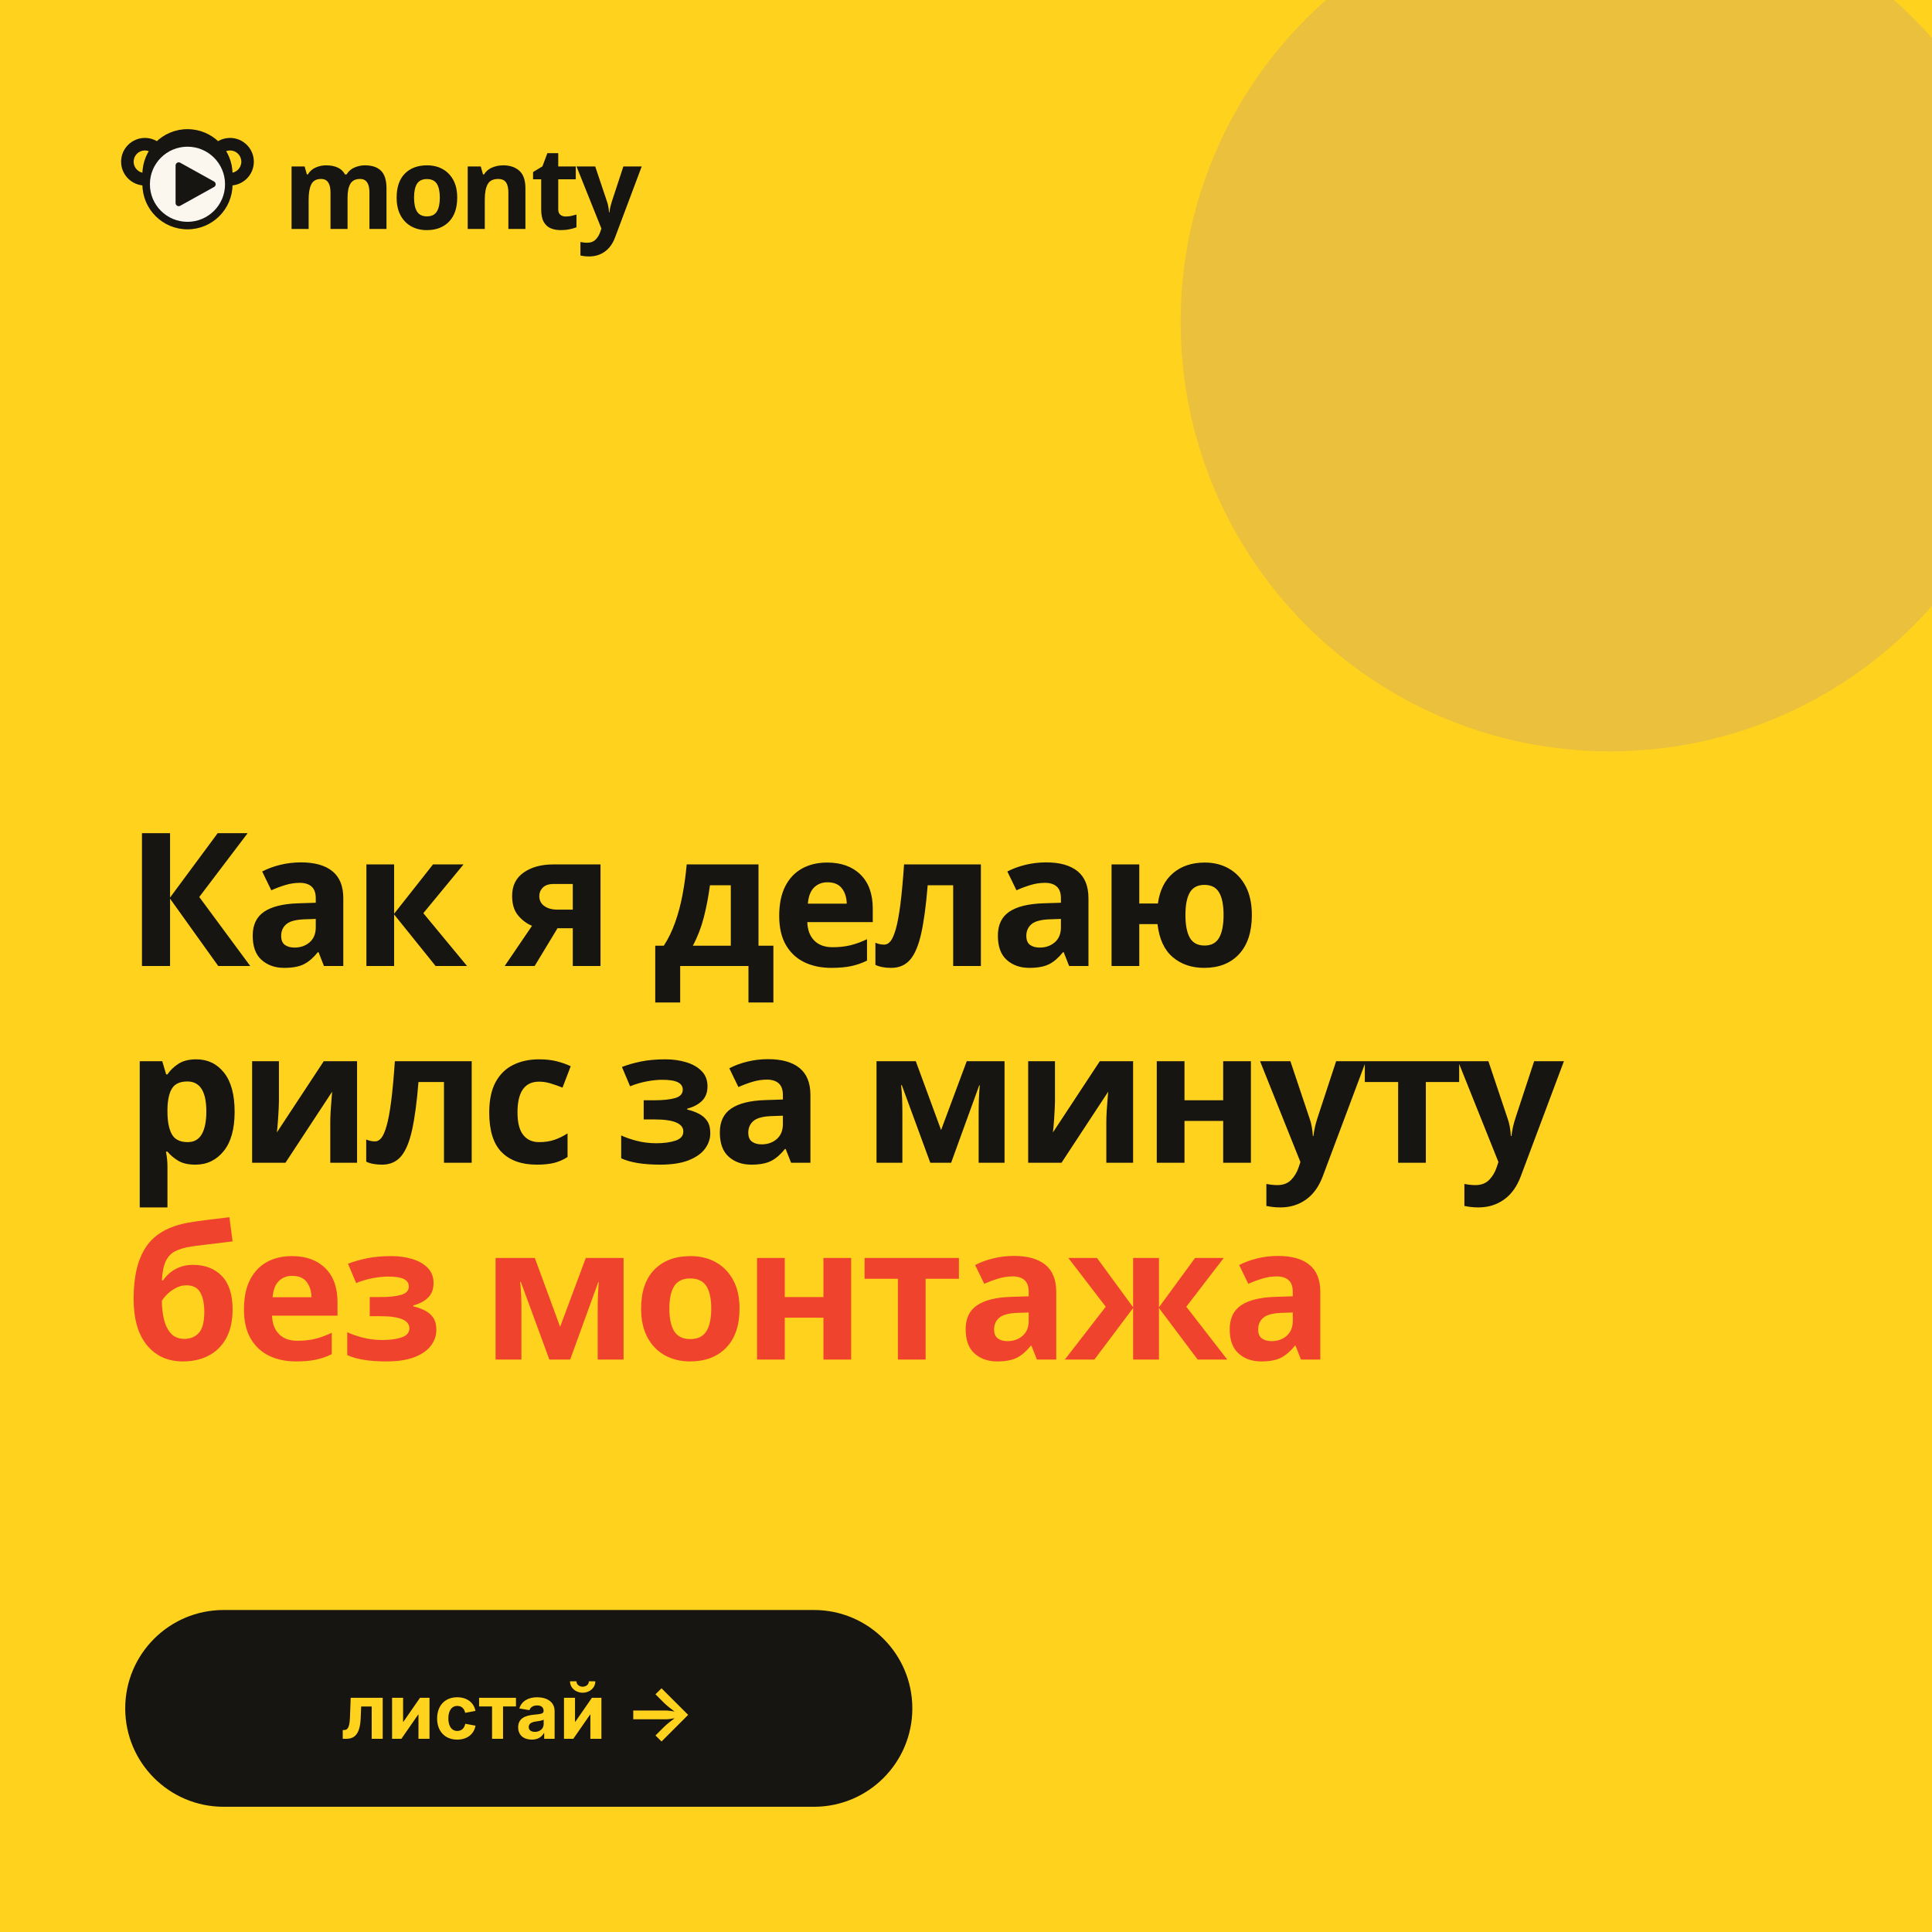
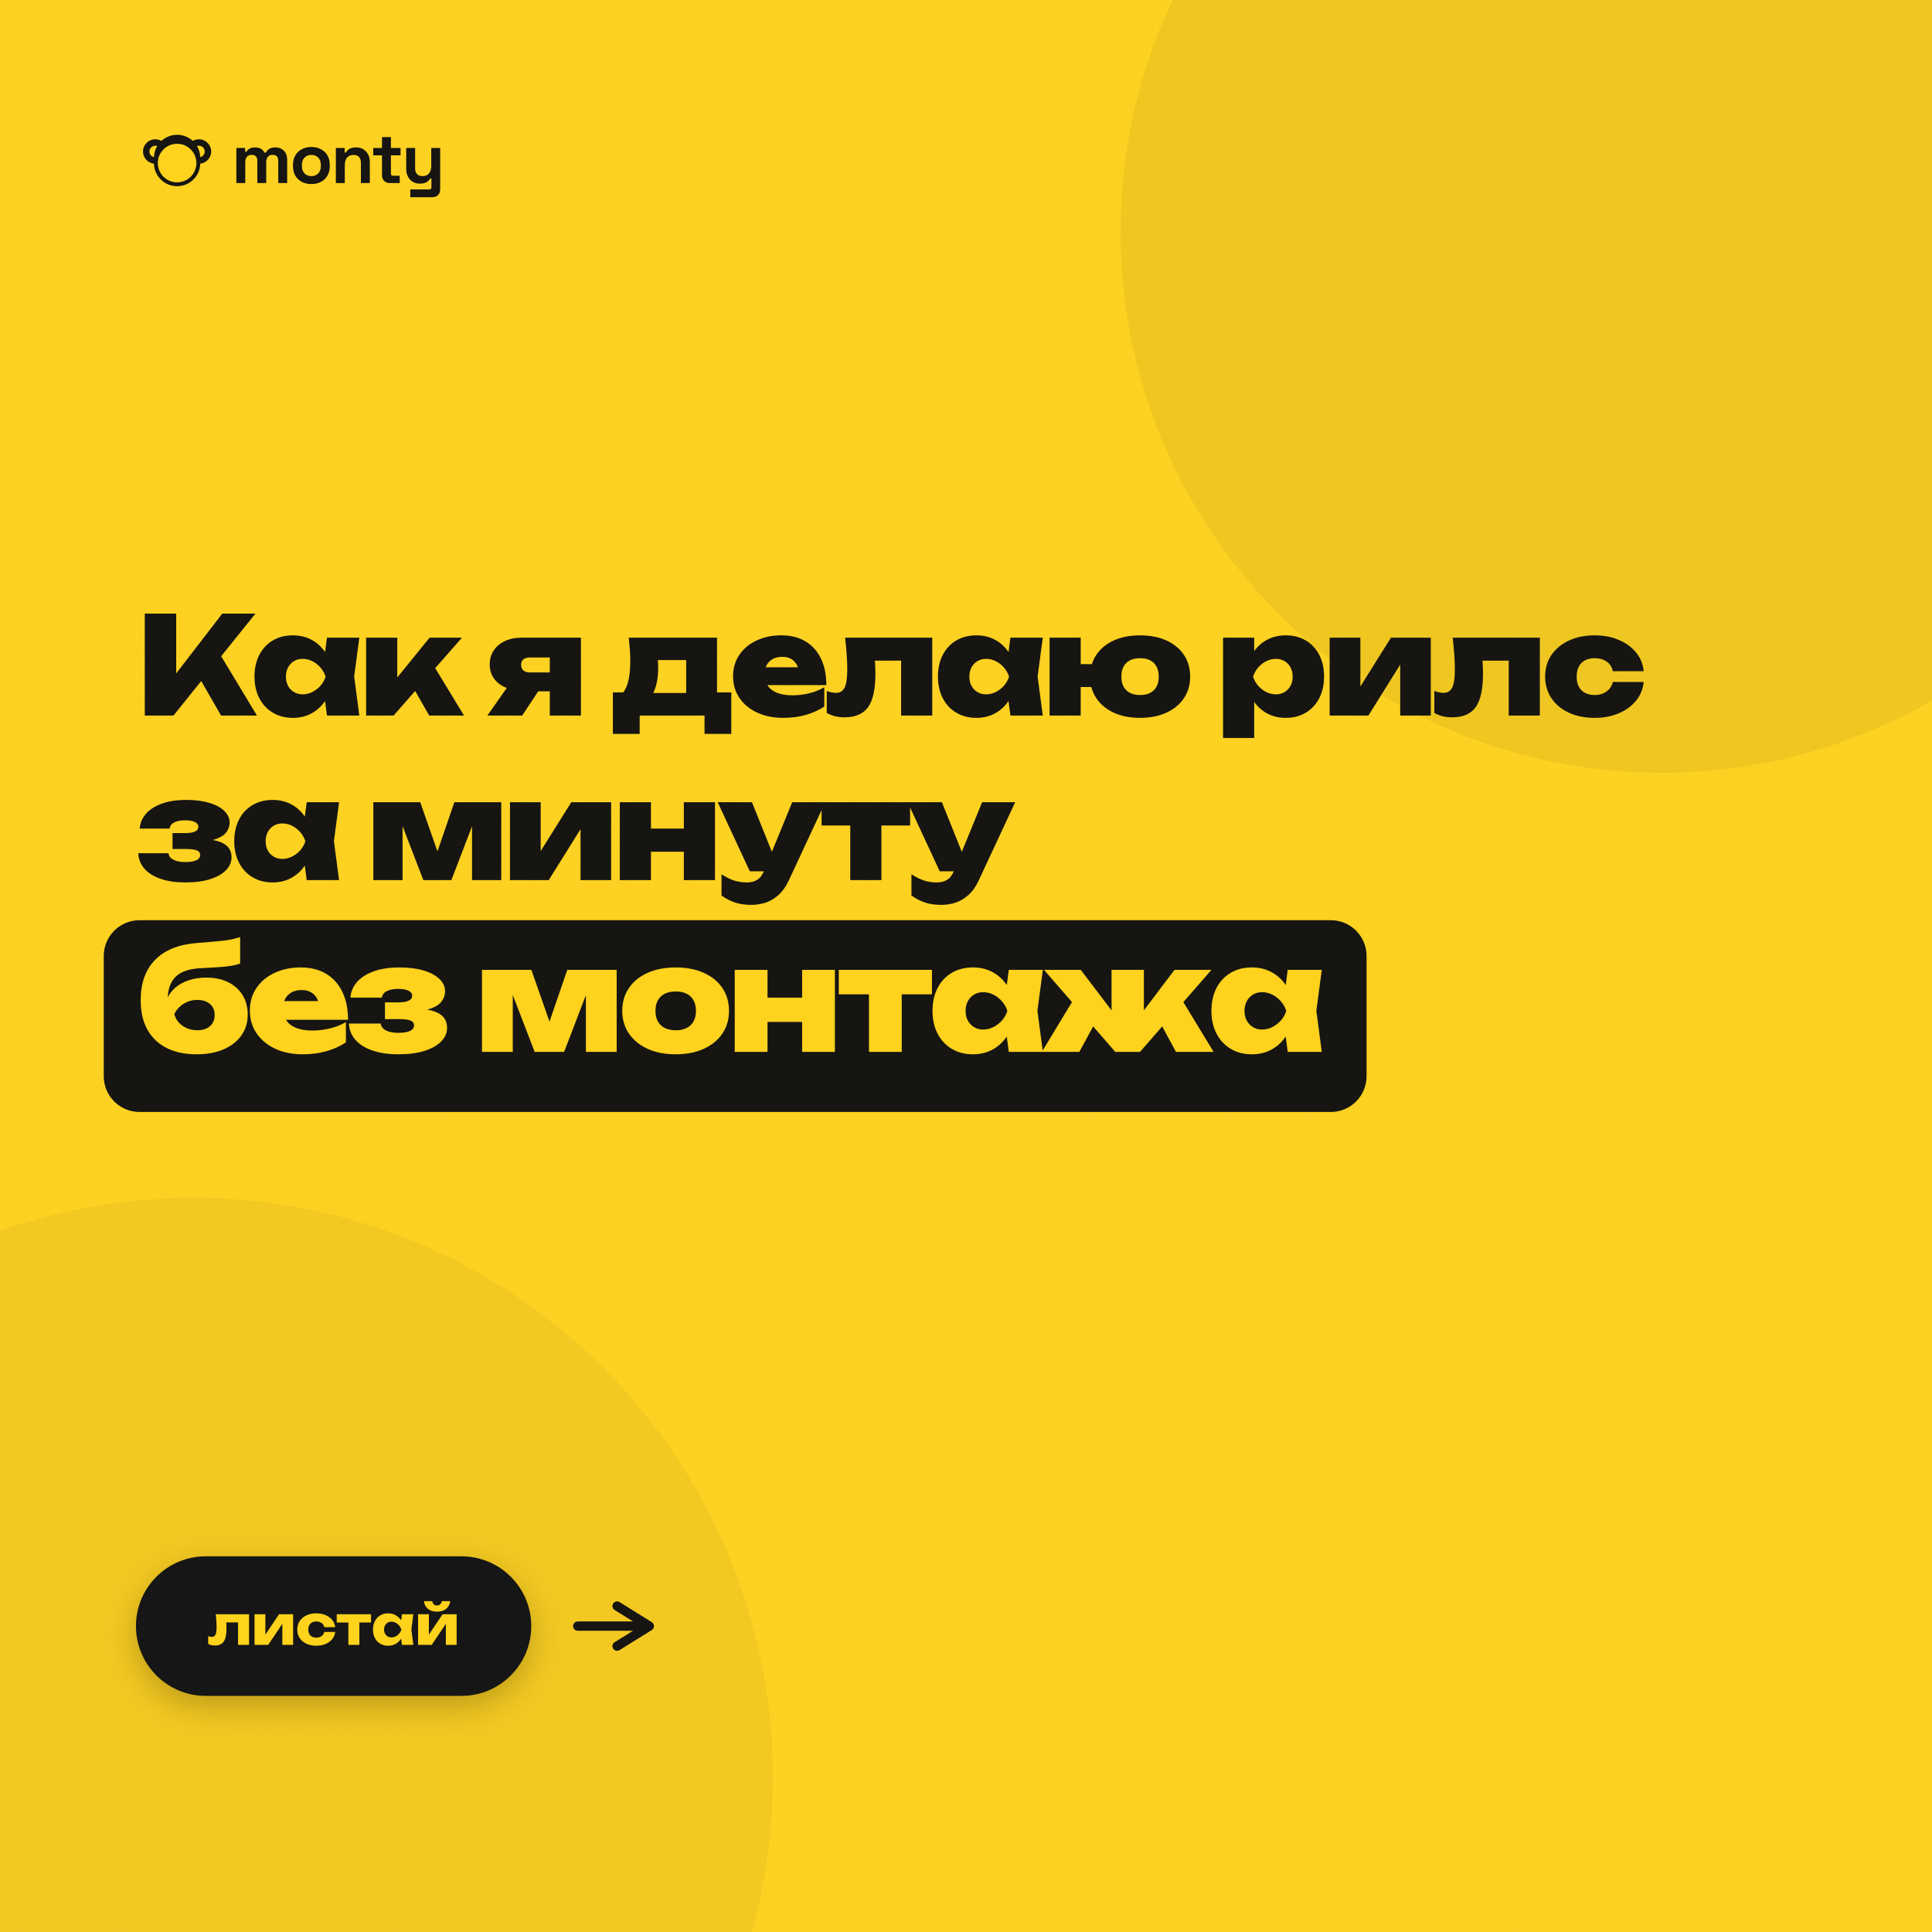
- <svg xmlns="http://www.w3.org/2000/svg" width="1080" height="1080" viewBox="0 0 1080 1080">
+ <svg xmlns="http://www.w3.org/2000/svg" width="1080" height="1080" viewBox="0 0 1080 1080" role="img" aria-label="Monty — Как я делаю рилс без монтажа">
+   <defs>
+     <filter id="grain" x="0" y="0" width="100%" height="100%">
+       <feTurbulence type="fractalNoise" baseFrequency="0.9" numOctaves="3" seed="7" result="n" />
+       <feColorMatrix in="n" type="saturate" values="0" />
+     </filter>
+     <filter id="drop" x="-40%" y="-40%" width="180%" height="200%">
+       <feDropShadow dx="0" dy="10" stdDeviation="16" flood-color="#000000" flood-opacity="0.45" />
+     </filter>
+     <filter id="dropSoft" x="-40%" y="-40%" width="180%" height="200%">
+       <feDropShadow dx="0" dy="6" stdDeviation="9" flood-color="#000000" flood-opacity="0.22" />
+     </filter>
+     <linearGradient id="screenGrad" x1="0" y1="0" x2="1" y2="1">
+       <stop offset="0" stop-color="#2A1E5C" />
+       <stop offset="0.5" stop-color="#161512" />
+       <stop offset="1" stop-color="#0B0A09" />
+     </linearGradient>
+     <linearGradient id="neonGrad" x1="0" y1="0" x2="1" y2="0">
+       <stop offset="0" stop-color="#6C4DF6" />
+       <stop offset="1" stop-color="#FFD21E" />
+     </linearGradient>
+   </defs>
  <rect width="1080" height="1080" fill="#FFD21E" />
-   <circle cx="900" cy="180" r="240" fill="#6C4DF6" opacity="0.14" />
-   <g transform="translate(60,54) scale(0.7)">
+   <circle cx="928.8" cy="129.6" r="302.4" fill="#161512" opacity="0.06" />
+   <circle cx="108" cy="993.6" r="324" fill="#161512" opacity="0.05" />
+   <rect width="1080" height="1080" filter="url(#grain)" opacity="0.05" />
+   <g transform="translate(76,66) scale(0.359375)">
    <circle cx="30" cy="52" r="19" fill="#161512" />
    <circle cx="98" cy="52" r="19" fill="#161512" />
    <circle cx="30" cy="52" r="9" fill="#FFD21E" />
    <circle cx="98" cy="52" r="9" fill="#FFD21E" />
    <rect x="28" y="26" width="72" height="80" rx="36" fill="#161512" />
-     <circle cx="64" cy="70" r="30" fill="#FBF7EF" />
-     <path d="M57 55 L57 85 L84 70 Z" fill="#161512" stroke="#161512" stroke-width="5" stroke-linejoin="round" />
+     <circle cx="64" cy="70" r="30" fill="#FFD21E" />
+     <path d="M57 55 L57 85 L84 70 Z" fill="#FFD21E" stroke="#FFD21E" stroke-width="5" stroke-linejoin="round" />
  </g>
-   <text x="158" y="128" font-family="'Space Grotesk', sans-serif" font-size="64" font-weight="700" fill="#161512" letter-spacing="-2">monty</text>
-   <text x="70" y="540" font-family="'Space Grotesk', sans-serif" font-size="104" font-weight="700" fill="#161512" letter-spacing="-3">Как я делаю</text>
-   <text x="70" y="650" font-family="'Space Grotesk', sans-serif" font-size="104" font-weight="700" fill="#161512" letter-spacing="-3">рилс за минуту</text>
-   <text x="70" y="760" font-family="'Space Grotesk', sans-serif" font-size="104" font-weight="700" fill="#F0432E" letter-spacing="-3">без монтажа</text>
-   <rect x="70" y="900" width="440" height="110" rx="55" fill="#161512" />
-   <text x="290" y="972" text-anchor="middle" font-family="Inter, sans-serif" font-size="42" font-weight="700" fill="#FFD21E">листай →</text>
+   <path d="M137.11 102.34L132.13 102.34L132.13 82.72L137.03 82.72L137.03 84.85L137.75 84.85Q138.26 83.87 139.45 83.13Q140.63 82.4 142.57 82.4L142.57 82.4Q144.67 82.4 145.94 83.21Q147.2 84.02 147.87 85.33L147.87 85.33L148.59 85.33Q149.26 84.06 150.49 83.23Q151.71 82.4 153.97 82.4L153.97 82.4Q155.79 82.4 157.27 83.17Q158.75 83.94 159.64 85.51Q160.53 87.07 160.53 89.44L160.53 89.44L160.53 102.34L155.55 102.34L155.55 89.8Q155.55 88.18 154.72 87.37Q153.89 86.56 152.38 86.56L152.38 86.56Q150.68 86.56 149.75 87.64Q148.82 88.73 148.82 90.75L148.82 90.75L148.82 102.34L143.84 102.34L143.84 89.8Q143.84 88.18 143.01 87.37Q142.18 86.56 140.67 86.56L140.67 86.56Q138.97 86.56 138.04 87.64Q137.11 88.73 137.11 90.75L137.11 90.75L137.11 102.34M174.06 102.89L174.06 102.89Q171.14 102.89 168.8 101.71Q166.47 100.52 165.12 98.27Q163.78 96.01 163.78 92.85L163.78 92.85L163.78 92.21Q163.78 89.05 165.12 86.79Q166.47 84.54 168.8 83.35Q171.14 82.16 174.06 82.16L174.06 82.16Q176.99 82.16 179.32 83.35Q181.66 84.54 183 86.79Q184.35 89.05 184.35 92.21L184.35 92.21L184.35 92.85Q184.35 96.01 183 98.27Q181.66 100.52 179.32 101.71Q176.99 102.89 174.06 102.89M174.06 98.46L174.06 98.46Q176.36 98.46 177.86 96.98Q179.36 95.5 179.36 92.73L179.36 92.73L179.36 92.33Q179.36 89.56 177.88 88.08Q176.4 86.6 174.06 86.6L174.06 86.6Q171.77 86.6 170.27 88.08Q168.76 89.56 168.76 92.33L168.76 92.33L168.76 92.73Q168.76 95.5 170.27 96.98Q171.77 98.46 174.06 98.46M192.74 102.34L187.75 102.34L187.75 82.72L192.66 82.72L192.66 85.29L193.37 85.29Q193.84 84.26 195.15 83.33Q196.45 82.4 199.1 82.4L199.1 82.4Q201.4 82.4 203.12 83.45Q204.84 84.5 205.79 86.34Q206.74 88.18 206.74 90.63L206.74 90.63L206.74 102.34L201.75 102.34L201.75 91.03Q201.75 88.81 200.67 87.7Q199.58 86.6 197.56 86.6L197.56 86.6Q195.27 86.6 194 88.12Q192.74 89.64 192.74 92.37L192.74 92.37L192.74 102.34M223.43 102.34L217.9 102.34Q215.96 102.34 214.75 101.13Q213.54 99.93 213.54 97.91L213.54 97.91L213.54 86.83L208.64 86.83L208.64 82.72L213.54 82.72L213.54 76.63L218.53 76.63L218.53 82.72L223.91 82.72L223.91 86.83L218.53 86.83L218.53 97.04Q218.53 98.23 219.64 98.23L219.64 98.23L223.43 98.23L223.43 102.34M241.71 110.25L229.37 110.25L229.37 105.9L240.05 105.9Q241.16 105.9 241.16 104.71L241.16 104.71L241.16 99.77L240.44 99.77Q240.13 100.44 239.46 101.11Q238.78 101.79 237.64 102.22Q236.49 102.66 234.71 102.66L234.71 102.66Q232.41 102.66 230.69 101.61Q228.97 100.56 228.02 98.7Q227.07 96.84 227.07 94.43L227.07 94.43L227.07 82.72L232.06 82.72L232.06 94.03Q232.06 96.25 233.15 97.36Q234.23 98.46 236.25 98.46L236.25 98.46Q238.55 98.46 239.81 96.94Q241.08 95.42 241.08 92.69L241.08 92.69L241.08 82.72L246.06 82.72L246.06 105.82Q246.06 107.84 244.88 109.05Q243.69 110.25 241.71 110.25L241.71 110.25" fill="#161512" />
+   <path d="M96.98 400L80.94 400L80.94 343L98.5 343L98.5 386.09L93.94 382.37L124.26 343L142.8 343L96.98 400M123.58 400L108.22 373.32L121.22 362.84L143.64 400L123.58 400M200.87 400L182.78 400L180.73 384.5L182.86 378.26L180.73 372.11L182.78 356.45L200.87 356.45L197.98 378.19L200.87 400M186.66 378.26L186.66 378.26Q185.74 385.18 182.67 390.39Q179.59 395.59 174.76 398.44Q169.94 401.29 163.7 401.29L163.7 401.29Q157.4 401.29 152.53 398.4Q147.67 395.52 144.97 390.31Q142.27 385.1 142.27 378.26L142.27 378.26Q142.27 371.27 144.97 366.07Q147.67 360.86 152.53 358.01Q157.4 355.16 163.7 355.16L163.7 355.16Q169.94 355.16 174.76 357.97Q179.59 360.78 182.7 365.99Q185.82 371.2 186.66 378.26M159.83 378.26L159.83 378.26Q159.83 381.15 161.01 383.36Q162.18 385.56 164.31 386.85Q166.44 388.14 169.18 388.14L169.18 388.14Q171.99 388.14 174.57 386.85Q177.16 385.56 179.13 383.36Q181.11 381.15 182.02 378.26L182.02 378.26Q181.11 375.38 179.13 373.13Q177.16 370.89 174.57 369.6Q171.99 368.31 169.18 368.31L169.18 368.31Q166.44 368.31 164.31 369.6Q162.18 370.89 161.01 373.13Q159.83 375.38 159.83 378.26M220.02 400L204.67 400L204.67 356.45L222.07 356.45L222.07 386.62L217.06 384.88L240.16 356.45L258.25 356.45L220.02 400M259.39 400L239.93 400L227.85 378.87L241.15 369.98L259.39 400M296.1 375.91L312.13 375.91L312.13 386.47L291.69 386.47L291.54 385.94Q286.29 385.94 282.26 384.15Q278.24 382.37 275.99 379.06Q273.75 375.76 273.75 371.42L273.75 371.42Q273.75 366.94 275.99 363.6Q278.24 360.25 282.26 358.35Q286.29 356.45 291.54 356.45L291.54 356.45L324.75 356.45L324.75 400L307.34 400L307.34 360.63L311.98 367.55L296.1 367.55Q293.82 367.55 292.56 368.61Q291.31 369.68 291.31 371.65L291.31 371.65Q291.31 373.63 292.56 374.77Q293.82 375.91 296.1 375.91L296.1 375.91M286.75 379.63L305.37 379.63L291.92 400L272.46 400L286.75 379.63M393.45 387.08L408.8 387.08L408.8 410.26L393.83 410.26L393.83 400L357.58 400L357.58 410.26L342.61 410.26L342.61 387.08L356.36 387.08L359.25 387.38L390.79 387.38L393.45 387.08M351.5 356.45L351.5 356.45L400.82 356.45L400.82 397.04L383.57 397.04L383.57 361.01L391.55 368.99L359.86 368.99L366.17 362.53Q367.46 365.65 367.69 368.27Q367.92 370.89 367.92 373.1L367.92 373.1Q367.92 383.43 364.19 389.06Q360.47 394.68 353.63 394.68L353.63 394.68L346.56 388.75Q352.34 384.72 352.34 369.6L352.34 369.6Q352.34 366.64 352.11 363.33Q351.88 360.02 351.5 356.45M437.76 401.29L437.76 401.29Q429.7 401.29 423.4 398.4Q417.09 395.52 413.44 390.27Q409.79 385.03 409.79 378.04L409.79 378.04Q409.79 371.2 413.33 366.03Q416.86 360.86 422.98 358.01Q429.1 355.16 436.7 355.16L436.7 355.16Q444.68 355.16 450.3 358.54Q455.92 361.92 458.93 368.19Q461.93 374.46 461.93 382.98L461.93 382.98L424 382.98L424 373.02L451.9 373.02L446.8 376.44Q446.5 373.48 445.28 371.39Q444.07 369.3 442.05 368.23Q440.04 367.17 437.3 367.17L437.3 367.17Q434.19 367.17 431.98 368.38Q429.78 369.6 428.6 371.77Q427.42 373.93 427.42 376.67L427.42 376.67Q427.42 380.54 429.13 383.2Q430.84 385.86 434.34 387.27Q437.84 388.68 443 388.68L443 388.68Q447.72 388.68 452.35 387.54Q456.99 386.4 460.79 384.19L460.79 384.19L460.79 394.98Q456.15 398.02 450.41 399.66Q444.68 401.29 437.76 401.29M472.42 356.45L472.42 356.45L521.13 356.45L521.13 400L503.73 400L503.73 361.39L511.63 369.3L481.08 369.3L488.45 362.46Q488.91 366.94 489.14 370.36Q489.36 373.78 489.36 376.59L489.36 376.59Q489.36 389.51 485.3 395.25Q481.23 400.99 472.04 400.99L472.04 400.99Q469.3 400.99 466.91 400.42Q464.51 399.85 462.16 398.56L462.16 398.56L462.16 386.24Q463.52 386.78 464.85 387.04Q466.18 387.31 467.25 387.31L467.25 387.31Q470.74 387.31 472.19 384.27Q473.63 381.23 473.63 374.24L473.63 374.24Q473.63 370.74 473.33 366.29Q473.02 361.85 472.42 356.45M582.92 400L564.83 400L562.78 384.5L564.91 378.26L562.78 372.11L564.83 356.45L582.92 356.45L580.03 378.19L582.92 400M568.71 378.26L568.71 378.26Q567.8 385.18 564.72 390.39Q561.64 395.59 556.81 398.44Q551.99 401.29 545.76 401.29L545.76 401.29Q539.45 401.29 534.58 398.4Q529.72 395.52 527.02 390.31Q524.32 385.1 524.32 378.26L524.32 378.26Q524.32 371.27 527.02 366.07Q529.72 360.86 534.58 358.01Q539.45 355.16 545.76 355.16L545.76 355.16Q551.99 355.16 556.81 357.97Q561.64 360.78 564.76 365.99Q567.87 371.2 568.71 378.26M541.88 378.26L541.88 378.26Q541.88 381.15 543.06 383.36Q544.24 385.56 546.36 386.85Q548.49 388.14 551.23 388.14L551.23 388.14Q554.04 388.14 556.62 386.85Q559.21 385.56 561.18 383.36Q563.16 381.15 564.07 378.26L564.07 378.26Q563.16 375.38 561.18 373.13Q559.21 370.89 556.62 369.6Q554.04 368.31 551.23 368.31L551.23 368.31Q548.49 368.31 546.36 369.6Q544.24 370.89 543.06 373.13Q541.88 375.38 541.88 378.26M637.26 401.29L637.26 401.29Q628.9 401.29 622.63 398.4Q616.36 395.52 612.86 390.31Q609.37 385.1 609.37 378.26L609.37 378.26Q609.37 371.27 612.86 366.07Q616.36 360.86 622.63 358.01Q628.9 355.16 637.26 355.16L637.26 355.16Q645.7 355.16 652 358.01Q658.31 360.86 661.81 366.07Q665.3 371.27 665.3 378.26L665.3 378.26Q665.3 385.1 661.81 390.31Q658.31 395.52 652 398.4Q645.7 401.29 637.26 401.29M604.12 400L586.72 400L586.72 356.45L604.12 356.45L604.12 400M620.77 384.04L596.68 384.04L596.68 371.27L620.77 371.27L620.77 384.04M637.34 388.52L637.34 388.52Q640.68 388.52 643 387.31Q645.32 386.09 646.53 383.77Q647.75 381.46 647.75 378.26L647.75 378.26Q647.75 375 646.53 372.68Q645.32 370.36 643 369.14Q640.68 367.93 637.34 367.93L637.34 367.93Q633.99 367.93 631.64 369.14Q629.28 370.36 628.06 372.68Q626.85 375 626.85 378.26L626.85 378.26Q626.85 381.46 628.06 383.77Q629.28 386.09 631.64 387.31Q633.99 388.52 637.34 388.52M683.7 412.54L683.7 356.45L701.1 356.45L701.1 368.08L700.42 370.06L700.42 383.36L701.1 387.23L701.1 412.54L683.7 412.54M695.78 378.26L695.78 378.26Q696.69 371.2 699.77 365.99Q702.85 360.78 707.71 357.97Q712.58 355.16 718.73 355.16L718.73 355.16Q725.12 355.16 729.94 358.01Q734.77 360.86 737.47 366.07Q740.16 371.27 740.16 378.26L740.16 378.26Q740.16 385.1 737.47 390.31Q734.77 395.52 729.94 398.4Q725.12 401.29 718.73 401.29L718.73 401.29Q712.5 401.29 707.67 398.44Q702.85 395.59 699.81 390.39Q696.77 385.18 695.78 378.26M722.61 378.26L722.61 378.26Q722.61 375.38 721.43 373.13Q720.25 370.89 718.12 369.6Q716 368.31 713.26 368.31L713.26 368.31Q710.45 368.31 707.86 369.6Q705.28 370.89 703.34 373.13Q701.4 375.38 700.49 378.26L700.49 378.26Q701.4 381.15 703.34 383.36Q705.28 385.56 707.86 386.85Q710.45 388.14 713.26 388.14L713.26 388.14Q716 388.14 718.12 386.85Q720.25 385.56 721.43 383.36Q722.61 381.15 722.61 378.26M764.94 400L743.28 400L743.28 356.45L760.46 356.45L760.46 390.35L757.04 389.21L777.56 356.45L799.82 356.45L799.82 400L782.72 400L782.72 364.96L786.07 366.18L764.94 400M812.06 356.45L812.06 356.45L860.78 356.45L860.78 400L843.37 400L843.37 361.39L851.28 369.3L820.72 369.3L828.1 362.46Q828.55 366.94 828.78 370.36Q829.01 373.78 829.01 376.59L829.01 376.59Q829.01 389.51 824.94 395.25Q820.88 400.99 811.68 400.99L811.68 400.99Q808.94 400.99 806.55 400.42Q804.16 399.85 801.8 398.56L801.8 398.56L801.8 386.24Q803.17 386.78 804.5 387.04Q805.83 387.31 806.89 387.31L806.89 387.31Q810.39 387.31 811.83 384.27Q813.28 381.23 813.28 374.24L813.28 374.24Q813.28 370.74 812.97 366.29Q812.67 361.85 812.06 356.45M901.59 381.23L918.84 381.23Q918.23 387.23 914.51 391.75Q910.78 396.28 904.82 398.78Q898.85 401.29 891.4 401.29L891.4 401.29Q883.27 401.29 877 398.4Q870.73 395.52 867.24 390.27Q863.74 385.03 863.74 378.26L863.74 378.26Q863.74 371.35 867.24 366.18Q870.73 361.01 877 358.09Q883.27 355.16 891.4 355.16L891.4 355.16Q898.85 355.16 904.82 357.67Q910.78 360.18 914.51 364.66Q918.23 369.14 918.84 375.22L918.84 375.22L901.59 375.22Q900.83 371.65 898.09 369.79Q895.36 367.93 891.4 367.93L891.4 367.93Q888.36 367.93 886.08 369.11Q883.8 370.28 882.59 372.6Q881.37 374.92 881.37 378.26L881.37 378.26Q881.37 381.61 882.59 383.89Q883.8 386.17 886.08 387.35Q888.36 388.52 891.4 388.52L891.4 388.52Q895.36 388.52 898.09 386.51Q900.83 384.5 901.59 381.23L901.59 381.23" fill="#161512" />
+   <path d="M103.59 493.29L103.59 493.29Q95.76 493.29 89.91 491.32Q84.06 489.34 80.79 485.65Q77.52 481.97 77.29 476.95L77.29 476.95L94.16 476.95Q94.47 479.31 96.94 480.6Q99.41 481.89 103.59 481.89L103.59 481.89Q107.54 481.89 109.71 480.9Q111.87 479.92 111.87 477.94L111.87 477.94Q111.87 476.12 109.97 475.36Q108.07 474.6 103.74 474.6L103.74 474.6L96.44 474.6L96.44 465.7L103.59 465.7Q107.31 465.7 109.1 464.79Q110.88 463.88 110.88 462.21L110.88 462.21Q110.88 460.46 108.95 459.51Q107.01 458.56 103.51 458.56L103.51 458.56Q99.64 458.56 97.39 459.74Q95.15 460.92 94.77 463.2L94.77 463.2L78.13 463.2Q78.36 458.79 81.4 455.14Q84.44 451.49 90.21 449.33Q95.99 447.16 104.2 447.16L104.2 447.16Q111.42 447.16 116.85 448.76Q122.28 450.35 125.32 453.24Q128.36 456.13 128.36 459.85L128.36 459.85Q128.36 462.66 126.62 465.1Q124.87 467.53 120.73 469.01Q116.58 470.49 109.52 470.42L109.52 470.42L109.52 469.12Q119.24 468.74 124.34 471.21Q129.43 473.68 129.43 479.23L129.43 479.23Q129.43 483.18 126.39 486.38Q123.35 489.57 117.57 491.43Q111.8 493.29 103.59 493.29M189.54 492L171.46 492L169.4 476.5L171.53 470.26L169.4 464.11L171.46 448.45L189.54 448.45L186.66 470.19L189.54 492M175.33 470.26L175.33 470.26Q174.42 477.18 171.34 482.39Q168.26 487.59 163.44 490.44Q158.61 493.29 152.38 493.29L152.38 493.29Q146.07 493.29 141.21 490.4Q136.34 487.52 133.65 482.31Q130.95 477.1 130.95 470.26L130.95 470.26Q130.95 463.27 133.65 458.07Q136.34 452.86 141.21 450.01Q146.07 447.16 152.38 447.16L152.38 447.16Q158.61 447.16 163.44 449.97Q168.26 452.78 171.38 457.99Q174.5 463.2 175.33 470.26M148.5 470.26L148.5 470.26Q148.5 473.15 149.68 475.36Q150.86 477.56 152.99 478.85Q155.12 480.14 157.85 480.14L157.85 480.14Q160.66 480.14 163.25 478.85Q165.83 477.56 167.81 475.36Q169.78 473.15 170.7 470.26L170.7 470.26Q169.78 467.38 167.81 465.13Q165.83 462.89 163.25 461.6Q160.66 460.31 157.85 460.31L157.85 460.31Q155.12 460.31 152.99 461.6Q150.86 462.89 149.68 465.13Q148.5 467.38 148.5 470.26M225.04 492L208.7 492L208.7 448.45L234.92 448.45L246.77 482.27L242.36 482.27L253.99 448.45L280.21 448.45L280.21 492L263.87 492L263.87 455.14L266.46 455.14L252.32 492L236.66 492L222.53 455.29L225.04 455.22L225.04 492M306.74 492L285.08 492L285.08 448.45L302.25 448.45L302.25 482.35L298.83 481.21L319.35 448.45L341.62 448.45L341.62 492L324.52 492L324.52 456.96L327.86 458.18L306.74 492M346.48 492L346.48 448.45L363.89 448.45L363.89 492L346.48 492M382.28 492L382.28 448.45L399.68 448.45L399.68 492L382.28 492M356.52 476.12L356.52 463.2L388.74 463.2L388.74 476.12L356.52 476.12M420.13 505.83L420.13 505.83Q414.96 505.83 411.05 504.58Q407.13 503.32 403.33 500.59L403.33 500.59L403.33 488.73Q407.13 491.16 410.4 492.23Q413.67 493.29 417.54 493.29L417.54 493.29Q420.74 493.29 423.13 491.92Q425.52 490.56 427.12 486.83L427.12 486.83L442.85 448.45L461.32 448.45L440.95 492.15Q438.6 497.24 435.21 500.28Q431.83 503.32 427.96 504.58Q424.08 505.83 420.13 505.83M435.86 487.06L419.14 487.06L401.2 448.45L420.36 448.45L435.86 487.06M475.3 492L475.3 454.46L492.71 454.46L492.71 492L475.3 492M459.27 461.45L459.27 448.45L508.74 448.45L508.74 461.45L459.27 461.45M526.3 505.83L526.3 505.83Q521.13 505.83 517.22 504.58Q513.3 503.32 509.5 500.59L509.5 500.59L509.5 488.73Q513.3 491.16 516.57 492.23Q519.84 493.29 523.72 493.29L523.72 493.29Q526.91 493.29 529.3 491.92Q531.7 490.56 533.29 486.83L533.29 486.83L549.02 448.45L567.49 448.45L547.12 492.15Q544.77 497.24 541.39 500.28Q538 503.32 534.13 504.58Q530.25 505.83 526.3 505.83M542.03 487.06L525.31 487.06L507.38 448.45L526.53 448.45L542.03 487.06" fill="#161512" />
+   <rect x="58" y="514.4" width="705.92" height="107.2" rx="20" fill="#161512" />
+   <path d="M109.84 589.36L109.84 589.36Q100 589.36 93 585.76Q86 582.16 82.32 575.44Q78.64 568.72 78.64 559.12L78.64 559.12Q78.64 544.88 86.6 536.68Q94.56 528.48 109.52 527.2L109.52 527.2Q115.68 526.72 119.68 526.36Q123.68 526 126.28 525.64Q128.88 525.28 130.68 524.84Q132.48 524.4 134.24 523.84L134.24 523.84L134.24 538.64Q132.24 539.36 129.56 539.84Q126.88 540.32 122.88 540.6Q118.88 540.88 112.96 541.2L112.96 541.2Q102.88 541.52 98.32 545.88Q93.76 550.24 93.76 558.8L93.76 558.8L93.76 560.16L93.28 558.8Q94.64 555.04 97.84 552.24Q101.04 549.44 105.56 547.96Q110.08 546.48 115.36 546.48L115.36 546.48Q122.32 546.48 127.52 549.04Q132.72 551.6 135.6 556.28Q138.48 560.96 138.48 567.12L138.48 567.12Q138.48 573.84 134.92 578.84Q131.36 583.84 124.96 586.6Q118.56 589.36 109.84 589.36M110.32 575.92L110.32 575.92Q113.28 575.92 115.48 574.88Q117.68 573.84 118.84 571.92Q120 570 120 567.44L120 567.44Q120 564.8 118.84 562.92Q117.68 561.04 115.48 560Q113.28 558.96 110.32 558.96L110.32 558.96Q106.08 558.96 102.64 561.12Q99.2 563.28 97.44 566.88L97.44 566.88Q98.48 570.88 102.04 573.4Q105.6 575.92 110.32 575.92M169.12 589.36L169.12 589.36Q160.64 589.36 154 586.32Q147.36 583.28 143.52 577.76Q139.68 572.24 139.68 564.88L139.68 564.88Q139.68 557.68 143.4 552.24Q147.12 546.8 153.56 543.8Q160 540.8 168 540.8L168 540.8Q176.4 540.8 182.32 544.36Q188.24 547.92 191.4 554.52Q194.56 561.12 194.56 570.08L194.56 570.08L154.64 570.08L154.64 559.6L184 559.6L178.64 563.2Q178.32 560.08 177.04 557.88Q175.76 555.68 173.64 554.56Q171.52 553.44 168.64 553.44L168.64 553.44Q165.36 553.44 163.04 554.72Q160.72 556 159.48 558.28Q158.24 560.56 158.24 563.44L158.24 563.44Q158.24 567.52 160.04 570.32Q161.84 573.12 165.52 574.6Q169.2 576.08 174.64 576.08L174.64 576.08Q179.6 576.08 184.48 574.88Q189.36 573.68 193.36 571.36L193.36 571.36L193.36 582.72Q188.48 585.92 182.44 587.64Q176.4 589.36 169.12 589.36M222.72 589.36L222.72 589.36Q214.48 589.36 208.32 587.28Q202.16 585.2 198.72 581.32Q195.28 577.44 195.04 572.16L195.04 572.16L212.8 572.16Q213.12 574.64 215.72 576Q218.32 577.36 222.72 577.36L222.72 577.36Q226.88 577.36 229.16 576.32Q231.44 575.28 231.44 573.2L231.44 573.2Q231.44 571.28 229.44 570.48Q227.44 569.68 222.88 569.68L222.88 569.68L215.2 569.68L215.2 560.32L222.72 560.32Q226.64 560.32 228.52 559.36Q230.4 558.4 230.4 556.64L230.4 556.64Q230.4 554.8 228.36 553.8Q226.32 552.8 222.64 552.8L222.64 552.8Q218.56 552.8 216.2 554.04Q213.84 555.28 213.44 557.68L213.44 557.68L195.92 557.68Q196.16 553.04 199.36 549.2Q202.56 545.36 208.64 543.08Q214.72 540.8 223.36 540.8L223.36 540.8Q230.96 540.8 236.68 542.48Q242.4 544.16 245.6 547.2Q248.8 550.24 248.8 554.16L248.8 554.16Q248.8 557.12 246.96 559.68Q245.12 562.24 240.76 563.8Q236.4 565.36 228.96 565.28L228.96 565.28L228.96 563.92Q239.2 563.52 244.56 566.12Q249.92 568.72 249.92 574.56L249.92 574.56Q249.92 578.72 246.72 582.08Q243.52 585.44 237.44 587.4Q231.36 589.36 222.72 589.36M286.64 588L269.44 588L269.44 542.16L297.04 542.16L309.52 577.76L304.88 577.76L317.12 542.16L344.72 542.16L344.72 588L327.52 588L327.52 549.2L330.24 549.2L315.36 588L298.88 588L284 549.36L286.64 549.28L286.64 588M377.68 589.36L377.68 589.36Q368.8 589.36 362.08 586.32Q355.36 583.28 351.6 577.8Q347.84 572.32 347.84 565.12L347.84 565.12Q347.84 557.76 351.6 552.28Q355.36 546.8 362.08 543.8Q368.8 540.8 377.76 540.8L377.76 540.8Q386.64 540.8 393.36 543.8Q400.08 546.8 403.8 552.28Q407.52 557.76 407.52 565.12L407.52 565.12Q407.52 572.32 403.8 577.8Q400.08 583.28 393.36 586.32Q386.64 589.36 377.68 589.36M377.76 575.92L377.76 575.92Q381.36 575.92 383.88 574.64Q386.4 573.36 387.72 570.92Q389.04 568.48 389.04 565.12L389.04 565.12Q389.04 561.68 387.72 559.24Q386.4 556.8 383.88 555.52Q381.36 554.24 377.76 554.24L377.76 554.24Q374.16 554.24 371.6 555.52Q369.04 556.8 367.72 559.24Q366.4 561.68 366.4 565.04L366.4 565.04Q366.4 568.48 367.72 570.92Q369.04 573.36 371.6 574.64Q374.16 575.92 377.76 575.92M410.72 588L410.72 542.16L429.04 542.16L429.04 588L410.72 588M448.4 588L448.4 542.16L466.72 542.16L466.72 588L448.4 588M421.28 571.28L421.28 557.68L455.2 557.68L455.2 571.28L421.28 571.28M485.76 588L485.76 548.48L504.08 548.48L504.08 588L485.76 588M468.88 555.84L468.88 542.16L520.96 542.16L520.96 555.84L468.88 555.84M582.96 588L563.92 588L561.76 571.68L564 565.12L561.76 558.64L563.92 542.16L582.96 542.16L579.92 565.04L582.96 588M568 565.12L568 565.12Q567.04 572.4 563.8 577.88Q560.56 583.36 555.48 586.36Q550.4 589.36 543.84 589.36L543.84 589.36Q537.2 589.36 532.08 586.32Q526.96 583.28 524.12 577.8Q521.28 572.32 521.28 565.12L521.28 565.12Q521.28 557.76 524.12 552.28Q526.96 546.8 532.08 543.8Q537.2 540.8 543.84 540.8L543.84 540.8Q550.4 540.8 555.48 543.76Q560.56 546.72 563.84 552.2Q567.12 557.68 568 565.12M539.76 565.12L539.76 565.12Q539.76 568.16 541 570.48Q542.24 572.8 544.48 574.16Q546.72 575.52 549.6 575.52L549.6 575.52Q552.56 575.52 555.28 574.16Q558 572.8 560.08 570.48Q562.16 568.16 563.12 565.12L563.12 565.12Q562.16 562.08 560.08 559.72Q558 557.36 555.28 556Q552.56 554.64 549.6 554.64L549.6 554.64Q546.72 554.64 544.48 556Q542.24 557.36 541 559.72Q539.76 562.08 539.76 565.12M603.36 588L582.4 588L601.52 556.4L615.44 565.76L603.36 588M678.4 588L657.36 588L645.36 565.76L659.2 556.4L678.4 588M639.44 542.16L639.44 573.12L634.4 571.44L656.56 542.16L677.2 542.16L637.28 588L623.44 588L583.6 542.16L604.16 542.16L626.4 571.44L621.36 573.12L621.36 542.16L639.44 542.16M738.88 588L719.84 588L717.68 571.68L719.92 565.12L717.68 558.64L719.84 542.16L738.88 542.16L735.84 565.04L738.88 588M723.92 565.12L723.92 565.12Q722.96 572.4 719.72 577.88Q716.48 583.36 711.4 586.36Q706.32 589.36 699.76 589.36L699.76 589.36Q693.12 589.36 688 586.32Q682.88 583.28 680.04 577.8Q677.2 572.32 677.2 565.12L677.2 565.12Q677.2 557.76 680.04 552.28Q682.88 546.8 688 543.8Q693.12 540.8 699.76 540.8L699.76 540.8Q706.32 540.8 711.4 543.76Q716.48 546.72 719.76 552.2Q723.04 557.68 723.92 565.12M695.68 565.12L695.68 565.12Q695.68 568.16 696.92 570.48Q698.16 572.8 700.4 574.16Q702.64 575.52 705.52 575.52L705.52 575.52Q708.48 575.52 711.2 574.16Q713.92 572.8 716 570.48Q718.08 568.16 719.04 565.12L719.04 565.12Q718.08 562.08 716 559.72Q713.92 557.36 711.2 556Q708.48 554.64 705.52 554.64L705.52 554.64Q702.64 554.64 700.4 556Q698.16 557.36 696.92 559.72Q695.68 562.08 695.68 565.12" fill="#FFD21E" />
+   <g transform="translate(76,870)" filter="url(#dropSoft)">
+     <rect width="220.97" height="78" rx="39" fill="#161512" />
+     <path d="M44.62 32.37L44.62 32.37L63.22 32.37L63.22 49.5L57.07 49.5L57.07 34.11L59.89 36.93L47.68 36.93L50.26 34.56Q50.44 36.33 50.53 37.77Q50.62 39.21 50.62 40.35L50.62 40.35Q50.62 45.39 49.08 47.63Q47.53 49.86 44.08 49.86L44.08 49.86Q43.06 49.86 42.16 49.65Q41.26 49.44 40.39 48.96L40.39 48.96L40.39 44.61Q40.93 44.82 41.46 44.93Q41.98 45.03 42.4 45.03L42.4 45.03Q43.87 45.03 44.47 43.74Q45.07 42.45 45.07 39.51L45.07 39.51Q45.07 38.1 44.97 36.32Q44.86 34.53 44.62 32.37M73.93 49.5L66.28 49.5L66.28 32.37L72.34 32.37L72.34 46.17L71.02 45.75L79.99 32.37L87.85 32.37L87.85 49.5L81.82 49.5L81.82 35.31L83.14 35.76L73.93 49.5M105.28 42.27L111.37 42.27Q111.13 44.58 109.69 46.32Q108.25 48.06 105.95 49.02Q103.66 49.98 100.81 49.98L100.81 49.98Q97.66 49.98 95.26 48.84Q92.86 47.7 91.51 45.66Q90.16 43.62 90.16 40.95L90.16 40.95Q90.16 38.25 91.51 36.21Q92.86 34.17 95.26 33.02Q97.66 31.86 100.81 31.86L100.81 31.86Q103.66 31.86 105.95 32.84Q108.25 33.81 109.69 35.53Q111.13 37.26 111.37 39.6L111.37 39.6L105.28 39.6Q104.95 38.07 103.75 37.25Q102.55 36.42 100.81 36.42L100.81 36.42Q99.46 36.42 98.45 36.95Q97.45 37.47 96.9 38.48Q96.34 39.48 96.34 40.95L96.34 40.95Q96.34 42.39 96.9 43.4Q97.45 44.4 98.45 44.93Q99.46 45.45 100.81 45.45L100.81 45.45Q102.55 45.45 103.76 44.58Q104.98 43.71 105.28 42.27L105.28 42.27M118.75 49.5L118.75 34.47L124.9 34.47L124.9 49.5L118.75 49.5M112.24 36.99L112.24 32.37L131.41 32.37L131.41 36.99L112.24 36.99M155.05 49.5L148.69 49.5L147.91 43.32L148.72 40.95L147.91 38.58L148.69 32.37L155.05 32.37L153.97 40.92L155.05 49.5M150.13 40.95L150.13 40.95Q149.71 43.65 148.46 45.69Q147.22 47.73 145.31 48.86Q143.41 49.98 140.98 49.98L140.98 49.98Q138.46 49.98 136.55 48.86Q134.65 47.73 133.57 45.68Q132.49 43.62 132.49 40.95L132.49 40.95Q132.49 38.22 133.57 36.18Q134.65 34.14 136.55 33Q138.46 31.86 140.98 31.86L140.98 31.86Q143.41 31.86 145.31 32.99Q147.22 34.11 148.48 36.14Q149.74 38.16 150.13 40.95M138.7 40.95L138.7 40.95Q138.7 42.21 139.22 43.2Q139.75 44.19 140.68 44.75Q141.61 45.3 142.81 45.3L142.81 45.3Q144.07 45.3 145.18 44.75Q146.29 44.19 147.13 43.2Q147.97 42.21 148.39 40.95L148.39 40.95Q147.97 39.66 147.13 38.67Q146.29 37.68 145.18 37.11Q144.07 36.54 142.81 36.54L142.81 36.54Q141.61 36.54 140.68 37.11Q139.75 37.68 139.22 38.67Q138.7 39.66 138.7 40.95M165.34 49.5L157.69 49.5L157.69 32.37L163.75 32.37L163.75 46.17L162.43 45.75L171.4 32.37L179.26 32.37L179.26 49.5L173.23 49.5L173.23 35.31L174.55 35.76L165.34 49.5M168.31 30.93L168.31 30.93Q165.16 30.93 163.27 29.42Q161.38 27.9 160.93 25.05L160.93 25.05L165.61 25.05Q165.85 26.22 166.54 26.85Q167.23 27.48 168.31 27.48L168.31 27.48Q169.39 27.48 170.08 26.85Q170.77 26.22 170.98 25.05L170.98 25.05L175.69 25.05Q175.24 27.9 173.33 29.42Q171.43 30.93 168.31 30.93" fill="#FFD21E" />
+   </g>
+   <path d="M322.97 909 h40 M344.97 897.8 L362.97 909 L344.97 920.2" stroke="#161512" stroke-width="5.2" fill="none" stroke-linecap="round" stroke-linejoin="round" />
</svg>
